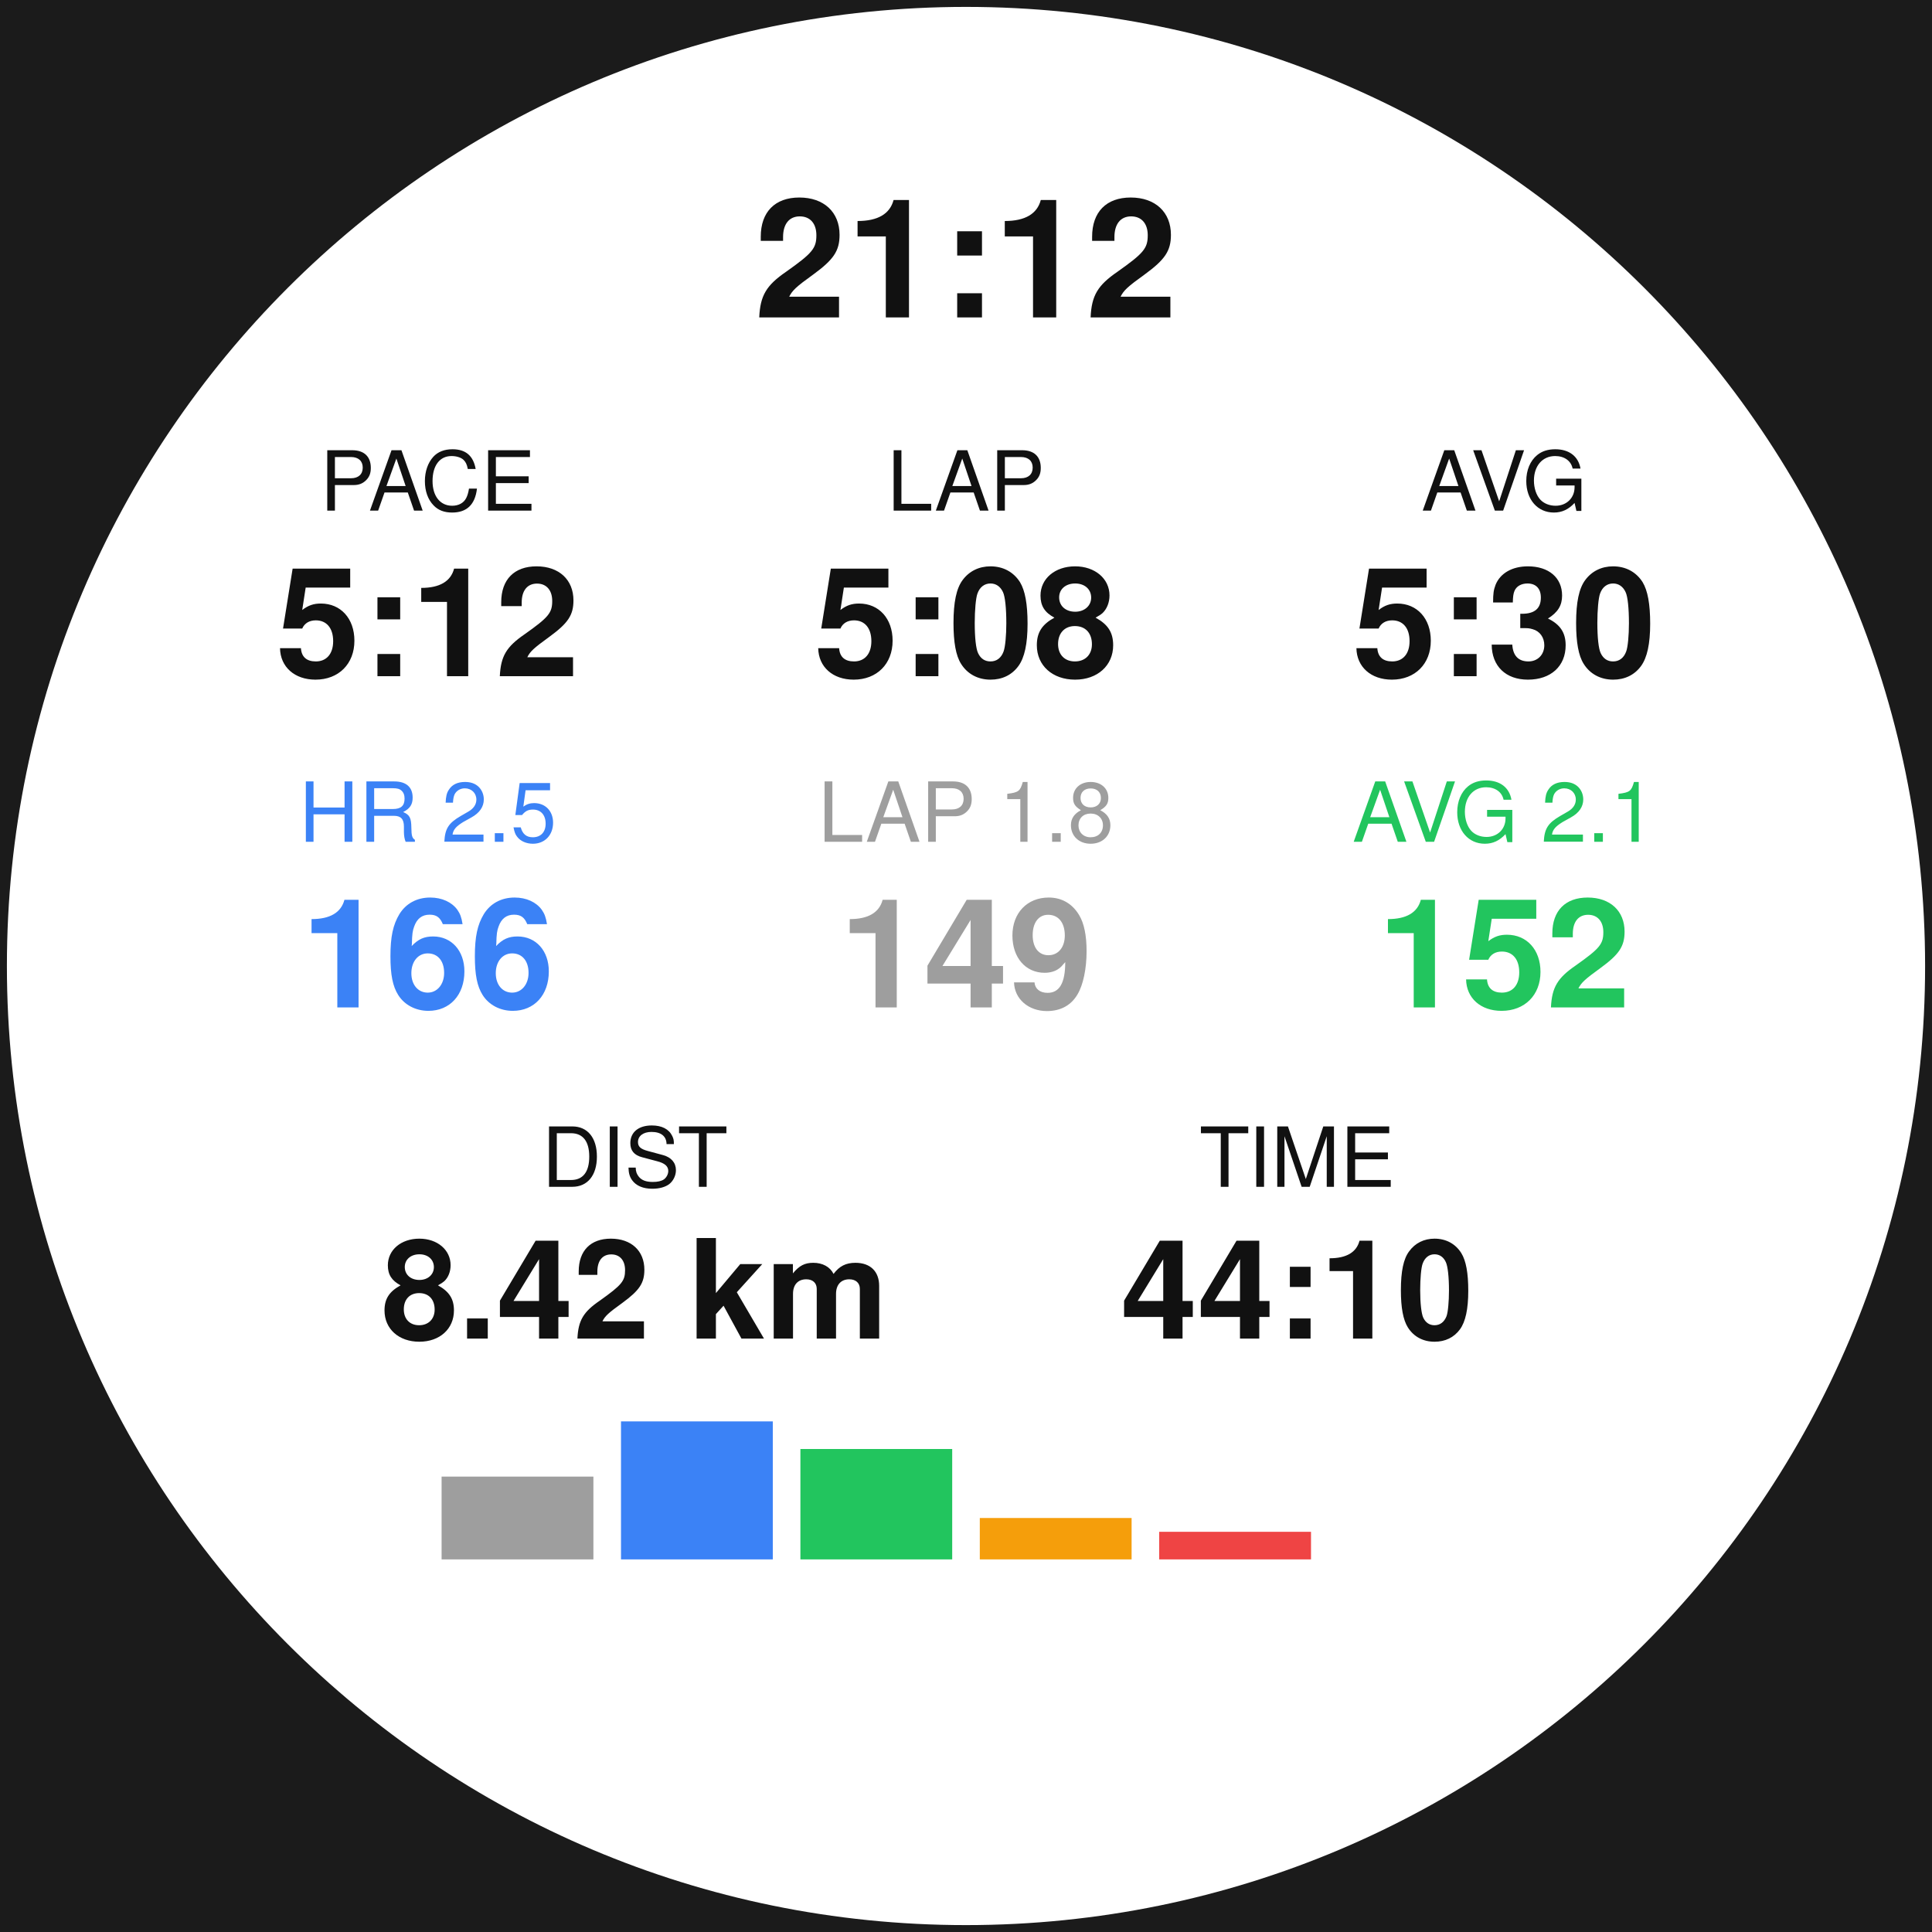
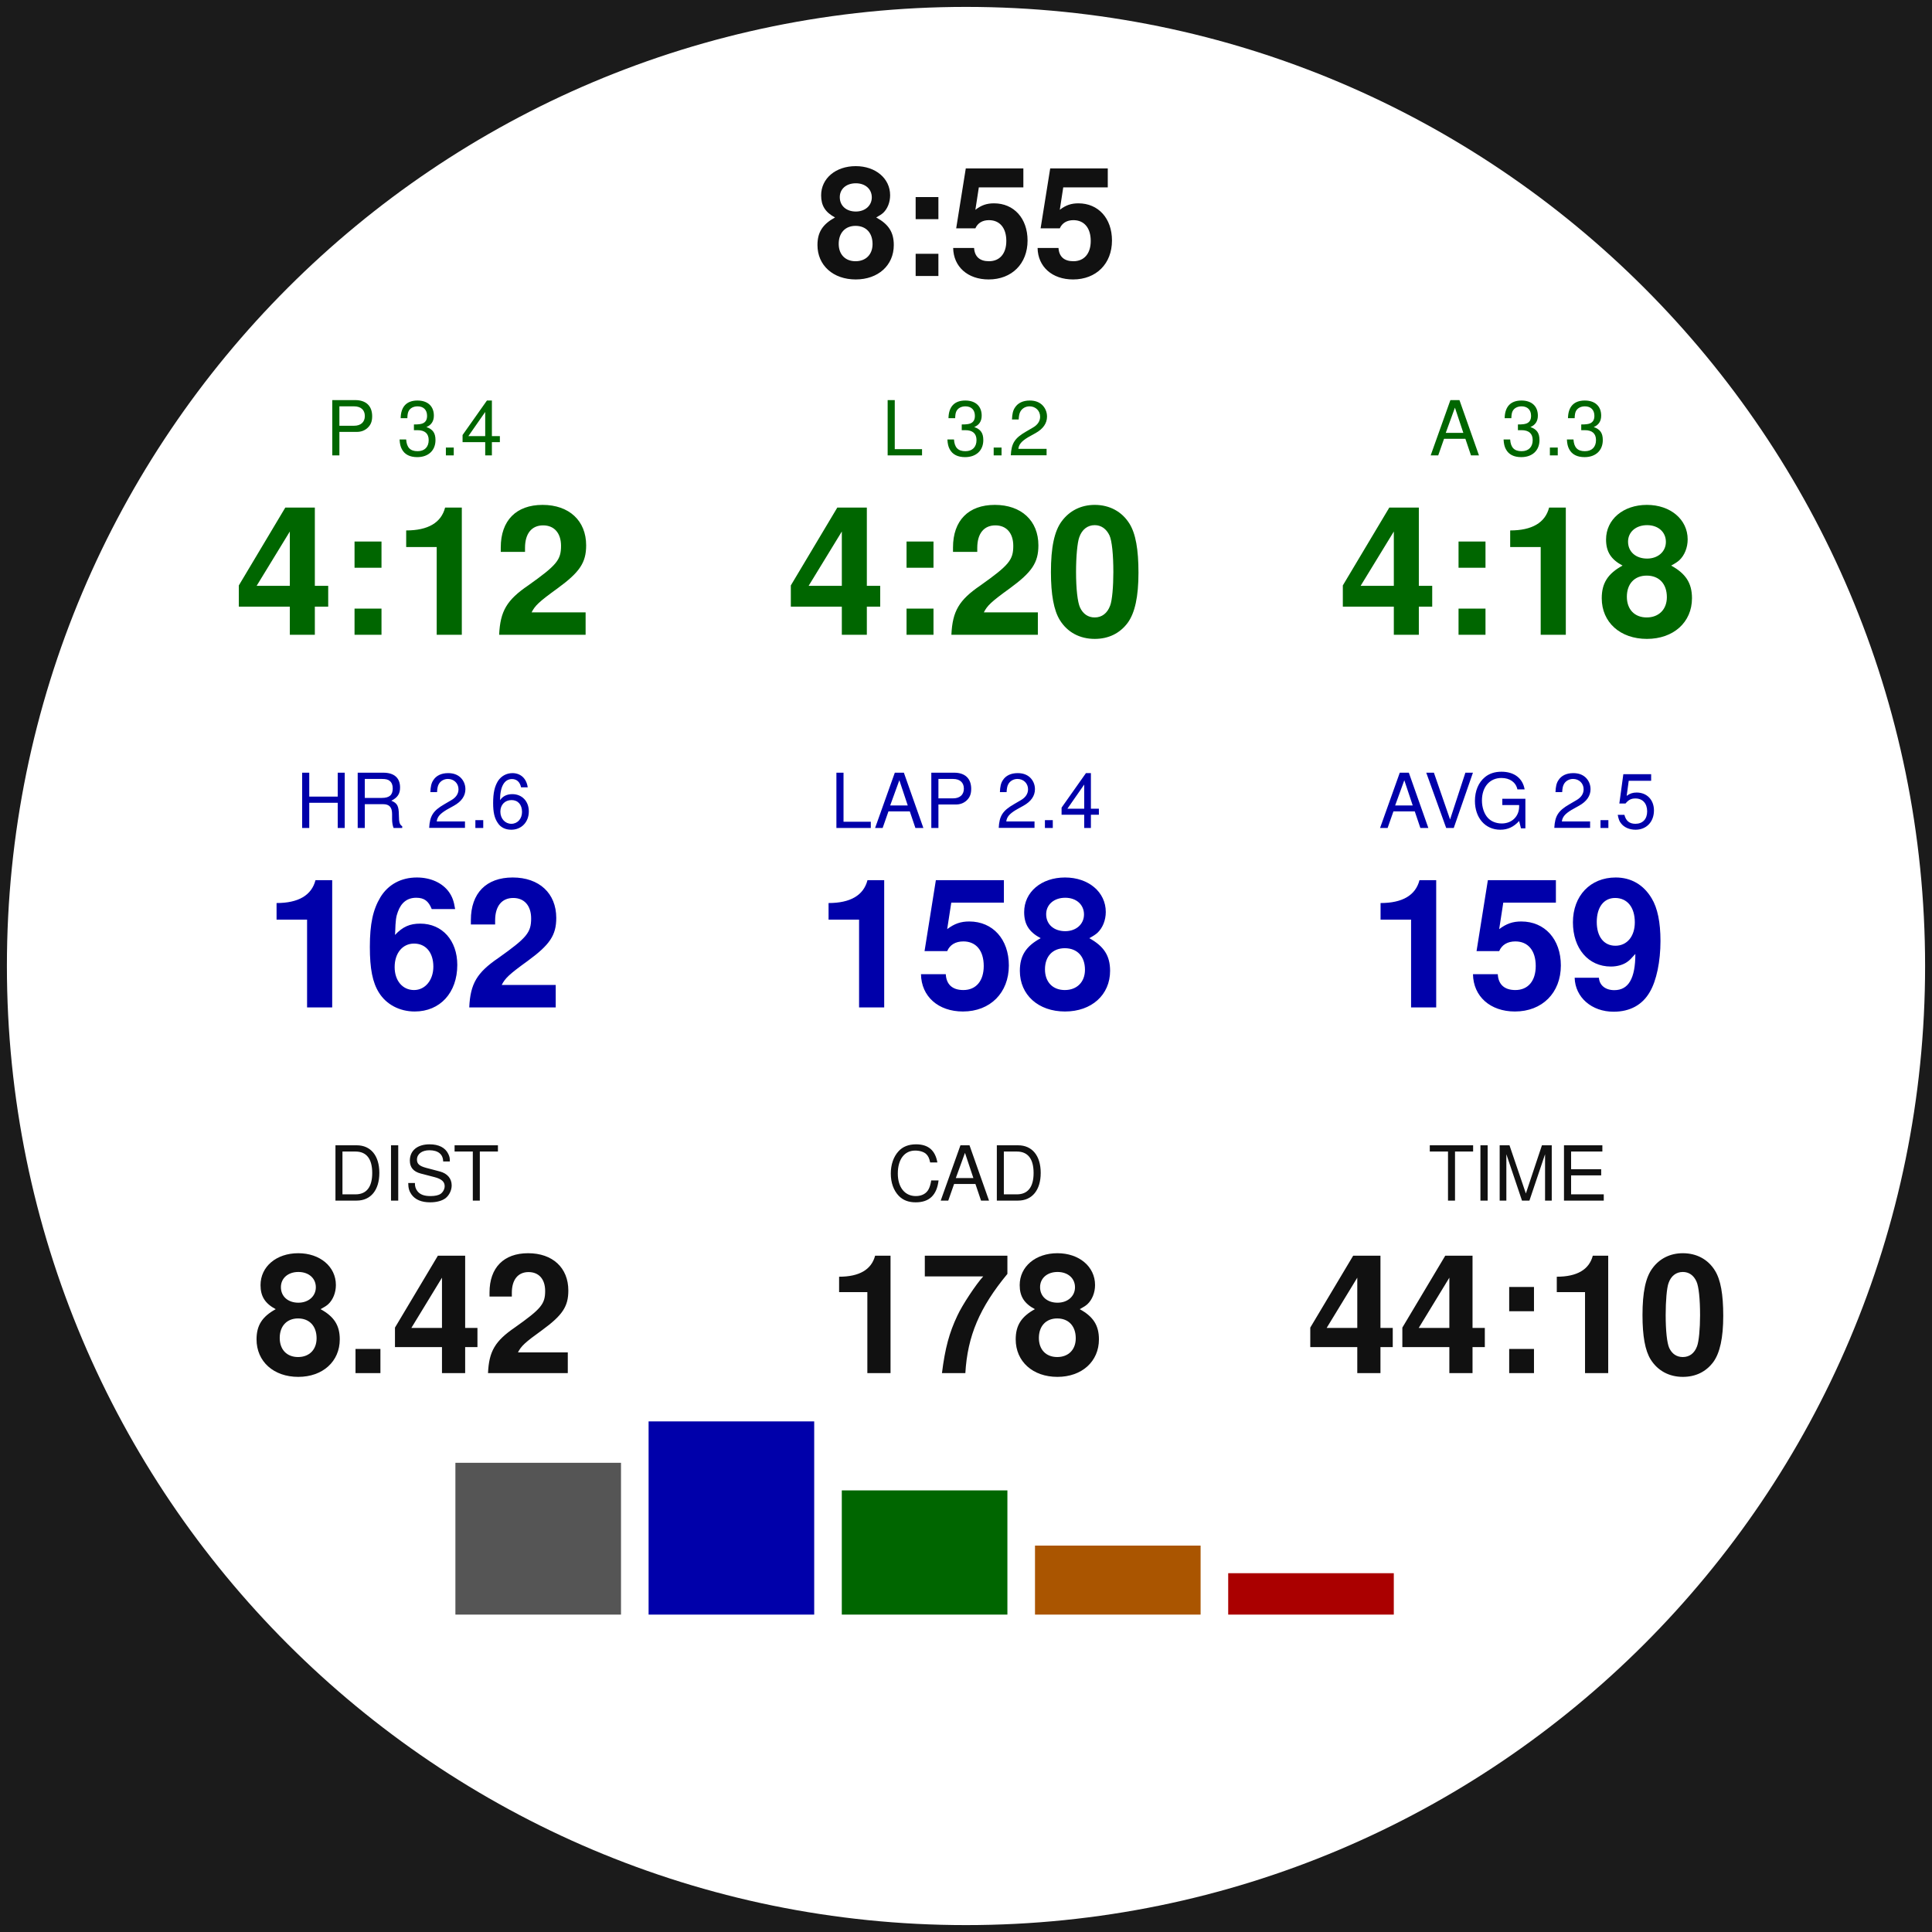
<svg xmlns="http://www.w3.org/2000/svg" width="280" height="280" viewBox="0 0 280 280" font-family="Helvetica, Arial, sans-serif">
  <rect width="280" height="280" fill="#1b1b1b" />
  <circle cx="140" cy="140" r="139" fill="#ffffff" />
-   <text x="140" y="46" text-anchor="middle" font-size="24" font-weight="bold" fill="#111111">21:12</text>
-   <g text-anchor="middle" fill="#111111">
-     <text x="62" y="74" font-size="12">PACE</text>
-     <text x="140" y="74" font-size="12">LAP</text>
-     <text x="218" y="74" font-size="12">AVG</text>
-     <text x="62" y="98" font-size="22" font-weight="bold">5:12</text>
-     <text x="140" y="98" font-size="22" font-weight="bold">5:08</text>
-     <text x="218" y="98" font-size="22" font-weight="bold">5:30</text>
+   <text x="140" y="40" text-anchor="middle" font-size="22" font-weight="bold" fill="#111111">8:55</text>
+   <g text-anchor="middle" fill="#006600">
+     <text x="60" y="66" font-size="11">P 3.4</text>
+     <text x="140" y="66" font-size="11">L 3.2</text>
+     <text x="220" y="66" font-size="11">A 3.3</text>
+     <text x="60" y="92" font-size="26" font-weight="bold">4:12</text>
+     <text x="140" y="92" font-size="26" font-weight="bold">4:20</text>
+     <text x="220" y="92" font-size="26" font-weight="bold">4:18</text>
  </g>
-   <g text-anchor="middle">
-     <text x="62" y="122" font-size="12" fill="#3B82F6">HR 2.5</text>
-     <text x="140" y="122" font-size="12" fill="#9E9E9E">LAP 1.8</text>
-     <text x="218" y="122" font-size="12" fill="#22C55E">AVG 2.1</text>
-     <text x="62" y="146" font-size="22" font-weight="bold" fill="#3B82F6">166</text>
-     <text x="140" y="146" font-size="22" font-weight="bold" fill="#9E9E9E">149</text>
-     <text x="218" y="146" font-size="22" font-weight="bold" fill="#22C55E">152</text>
+   <g text-anchor="middle" fill="#0000AA">
+     <text x="60" y="120" font-size="11">HR 2.6</text>
+     <text x="140" y="120" font-size="11">LAP 2.4</text>
+     <text x="220" y="120" font-size="11">AVG 2.5</text>
+     <text x="60" y="146" font-size="26" font-weight="bold">162</text>
+     <text x="140" y="146" font-size="26" font-weight="bold">158</text>
+     <text x="220" y="146" font-size="26" font-weight="bold">159</text>
  </g>
  <g text-anchor="middle" fill="#111111">
-     <text x="92" y="172" font-size="12">DIST</text>
-     <text x="188" y="172" font-size="12">TIME</text>
-     <text x="92" y="194" font-size="20" font-weight="bold">8.42 km</text>
-     <text x="188" y="194" font-size="20" font-weight="bold">44:10</text>
+     <text x="60" y="174" font-size="11">DIST</text>
+     <text x="140" y="174" font-size="11">CAD</text>
+     <text x="220" y="174" font-size="11">TIME</text>
+     <text x="60" y="199" font-size="24" font-weight="bold">8.42</text>
+     <text x="140" y="199" font-size="24" font-weight="bold">178</text>
+     <text x="220" y="199" font-size="24" font-weight="bold">44:10</text>
  </g>
  <g>
-     <rect x="64" y="214" width="22" height="12" fill="#9E9E9E" />
-     <rect x="90" y="206" width="22" height="20" fill="#3B82F6" />
-     <rect x="116" y="210" width="22" height="16" fill="#22C55E" />
-     <rect x="142" y="220" width="22" height="6" fill="#F59E0B" />
-     <rect x="168" y="222" width="22" height="4" fill="#EF4444" />
+     <rect x="66" y="212" width="24" height="22" fill="#555555" />
+     <rect x="94" y="206" width="24" height="28" fill="#0000AA" />
+     <rect x="122" y="216" width="24" height="18" fill="#006600" />
+     <rect x="150" y="224" width="24" height="10" fill="#AA5500" />
+     <rect x="178" y="228" width="24" height="6" fill="#AA0000" />
  </g>
</svg>
